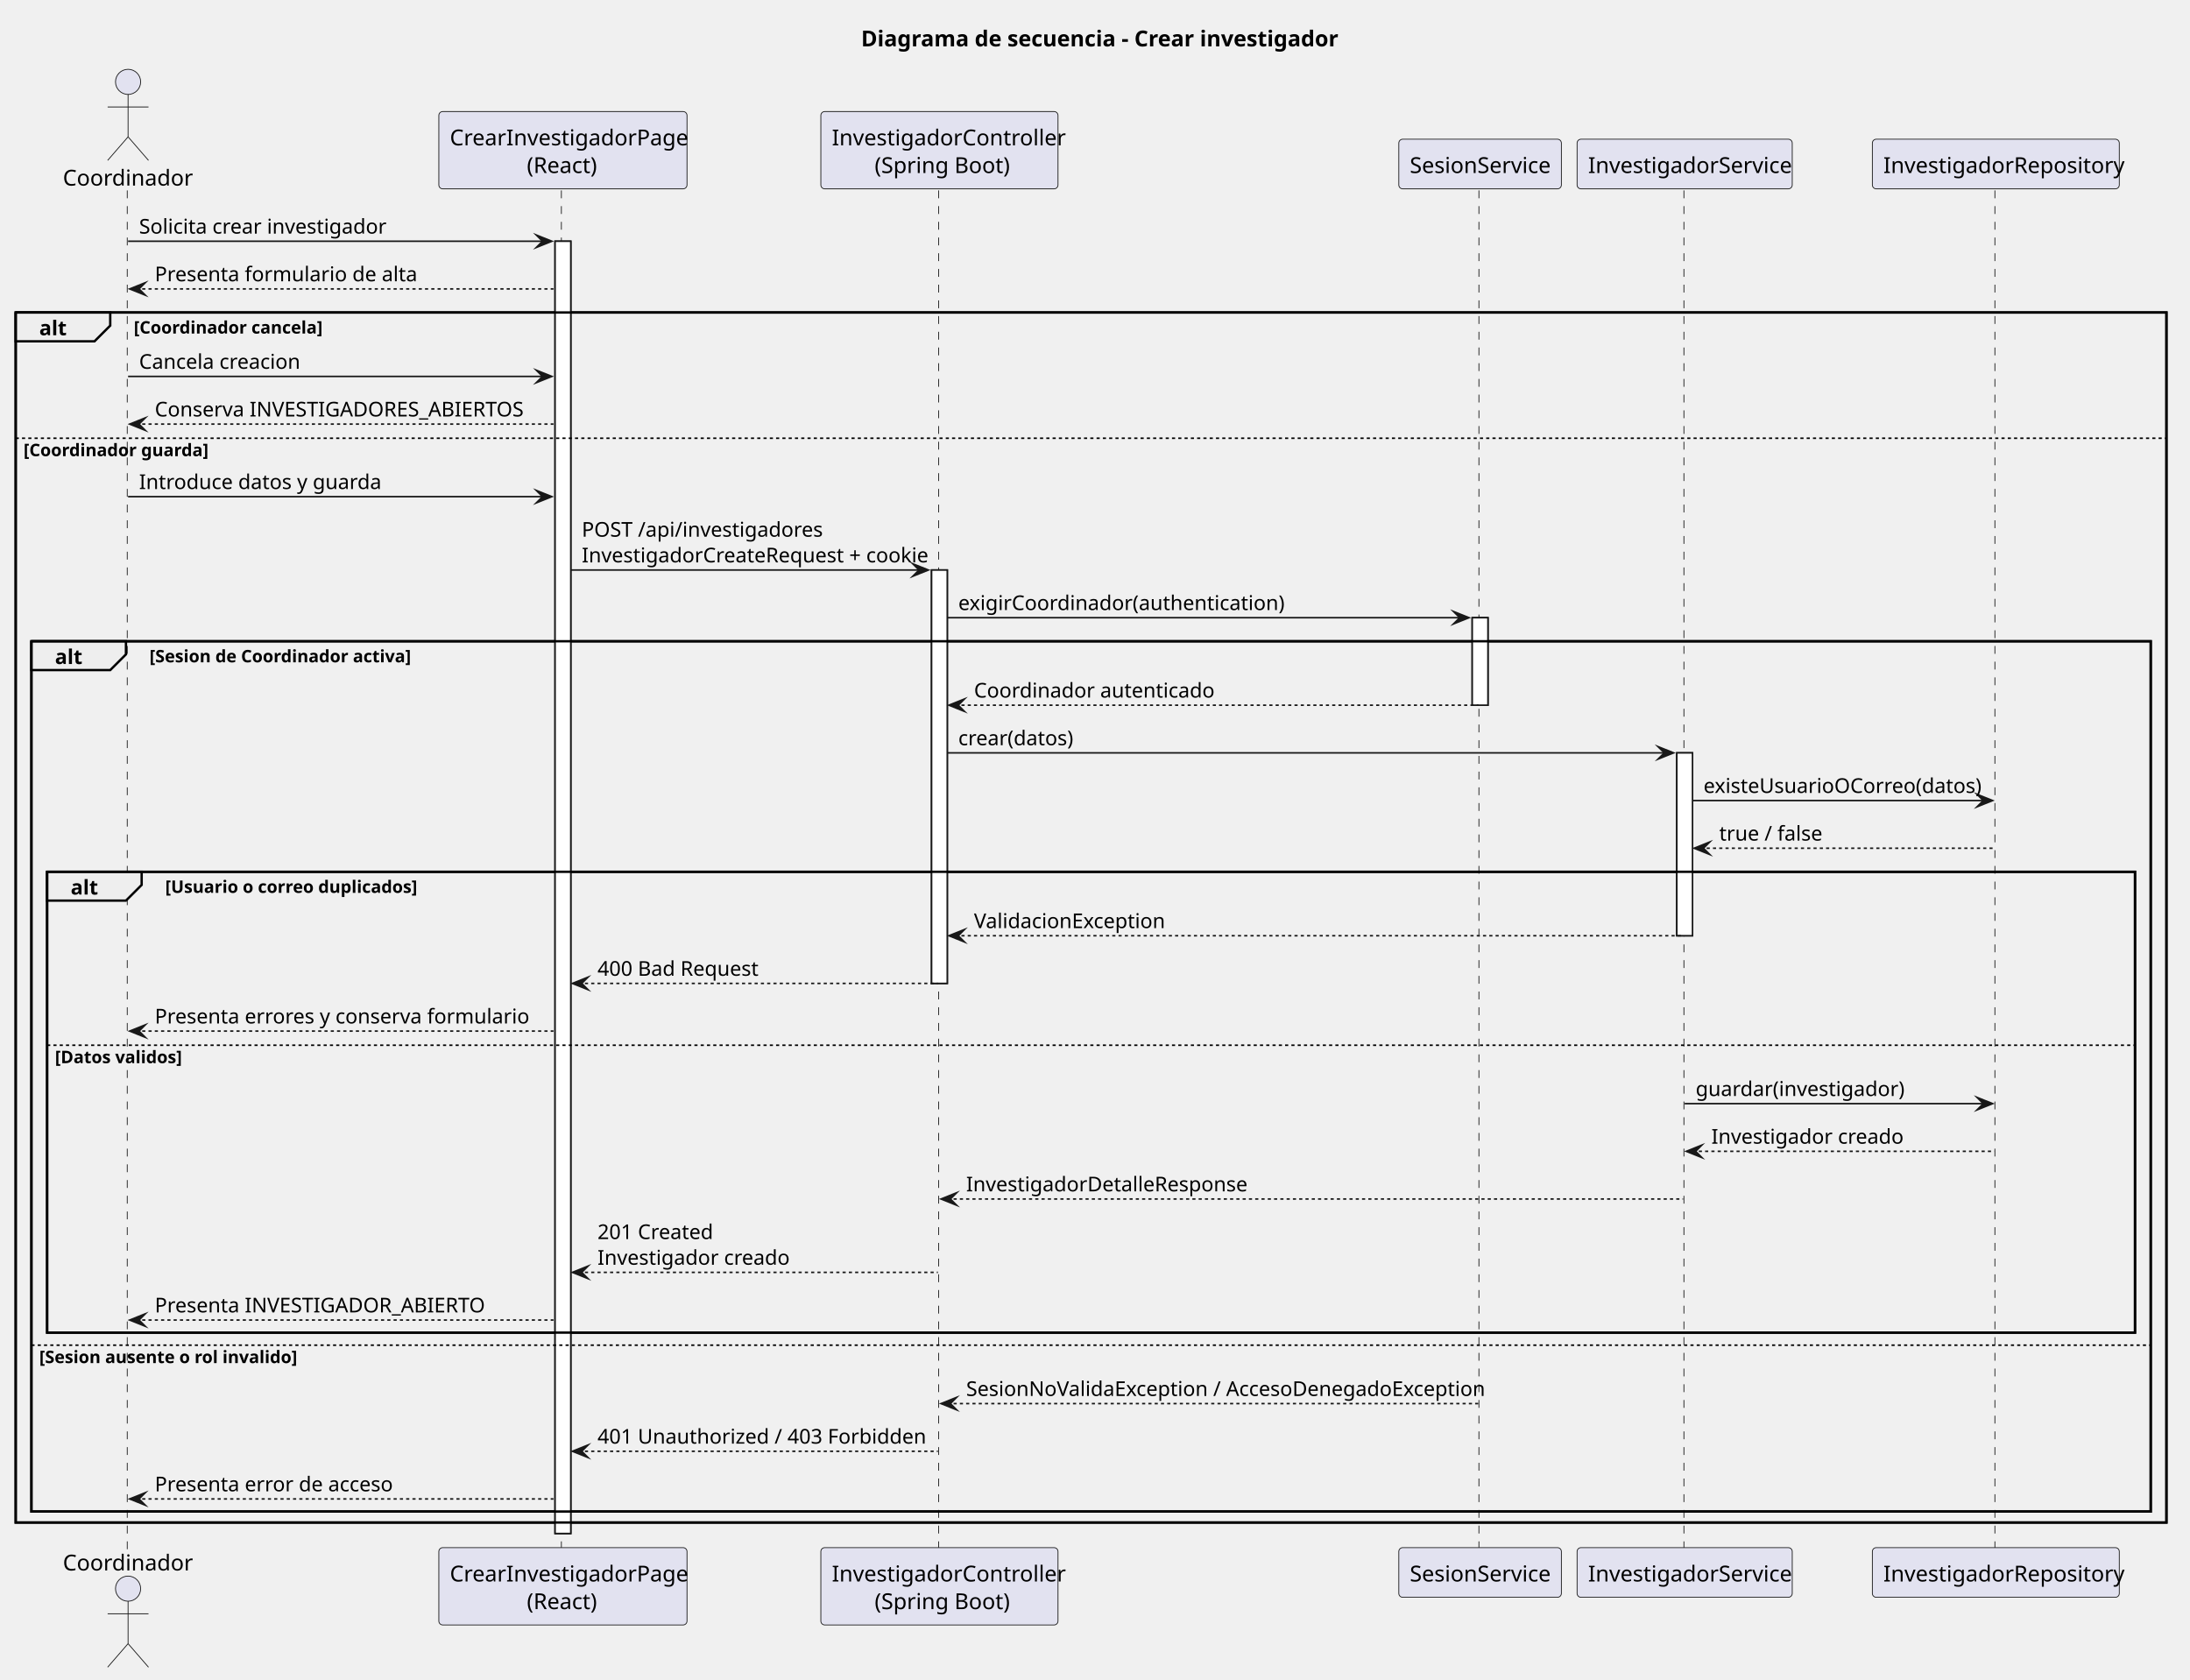
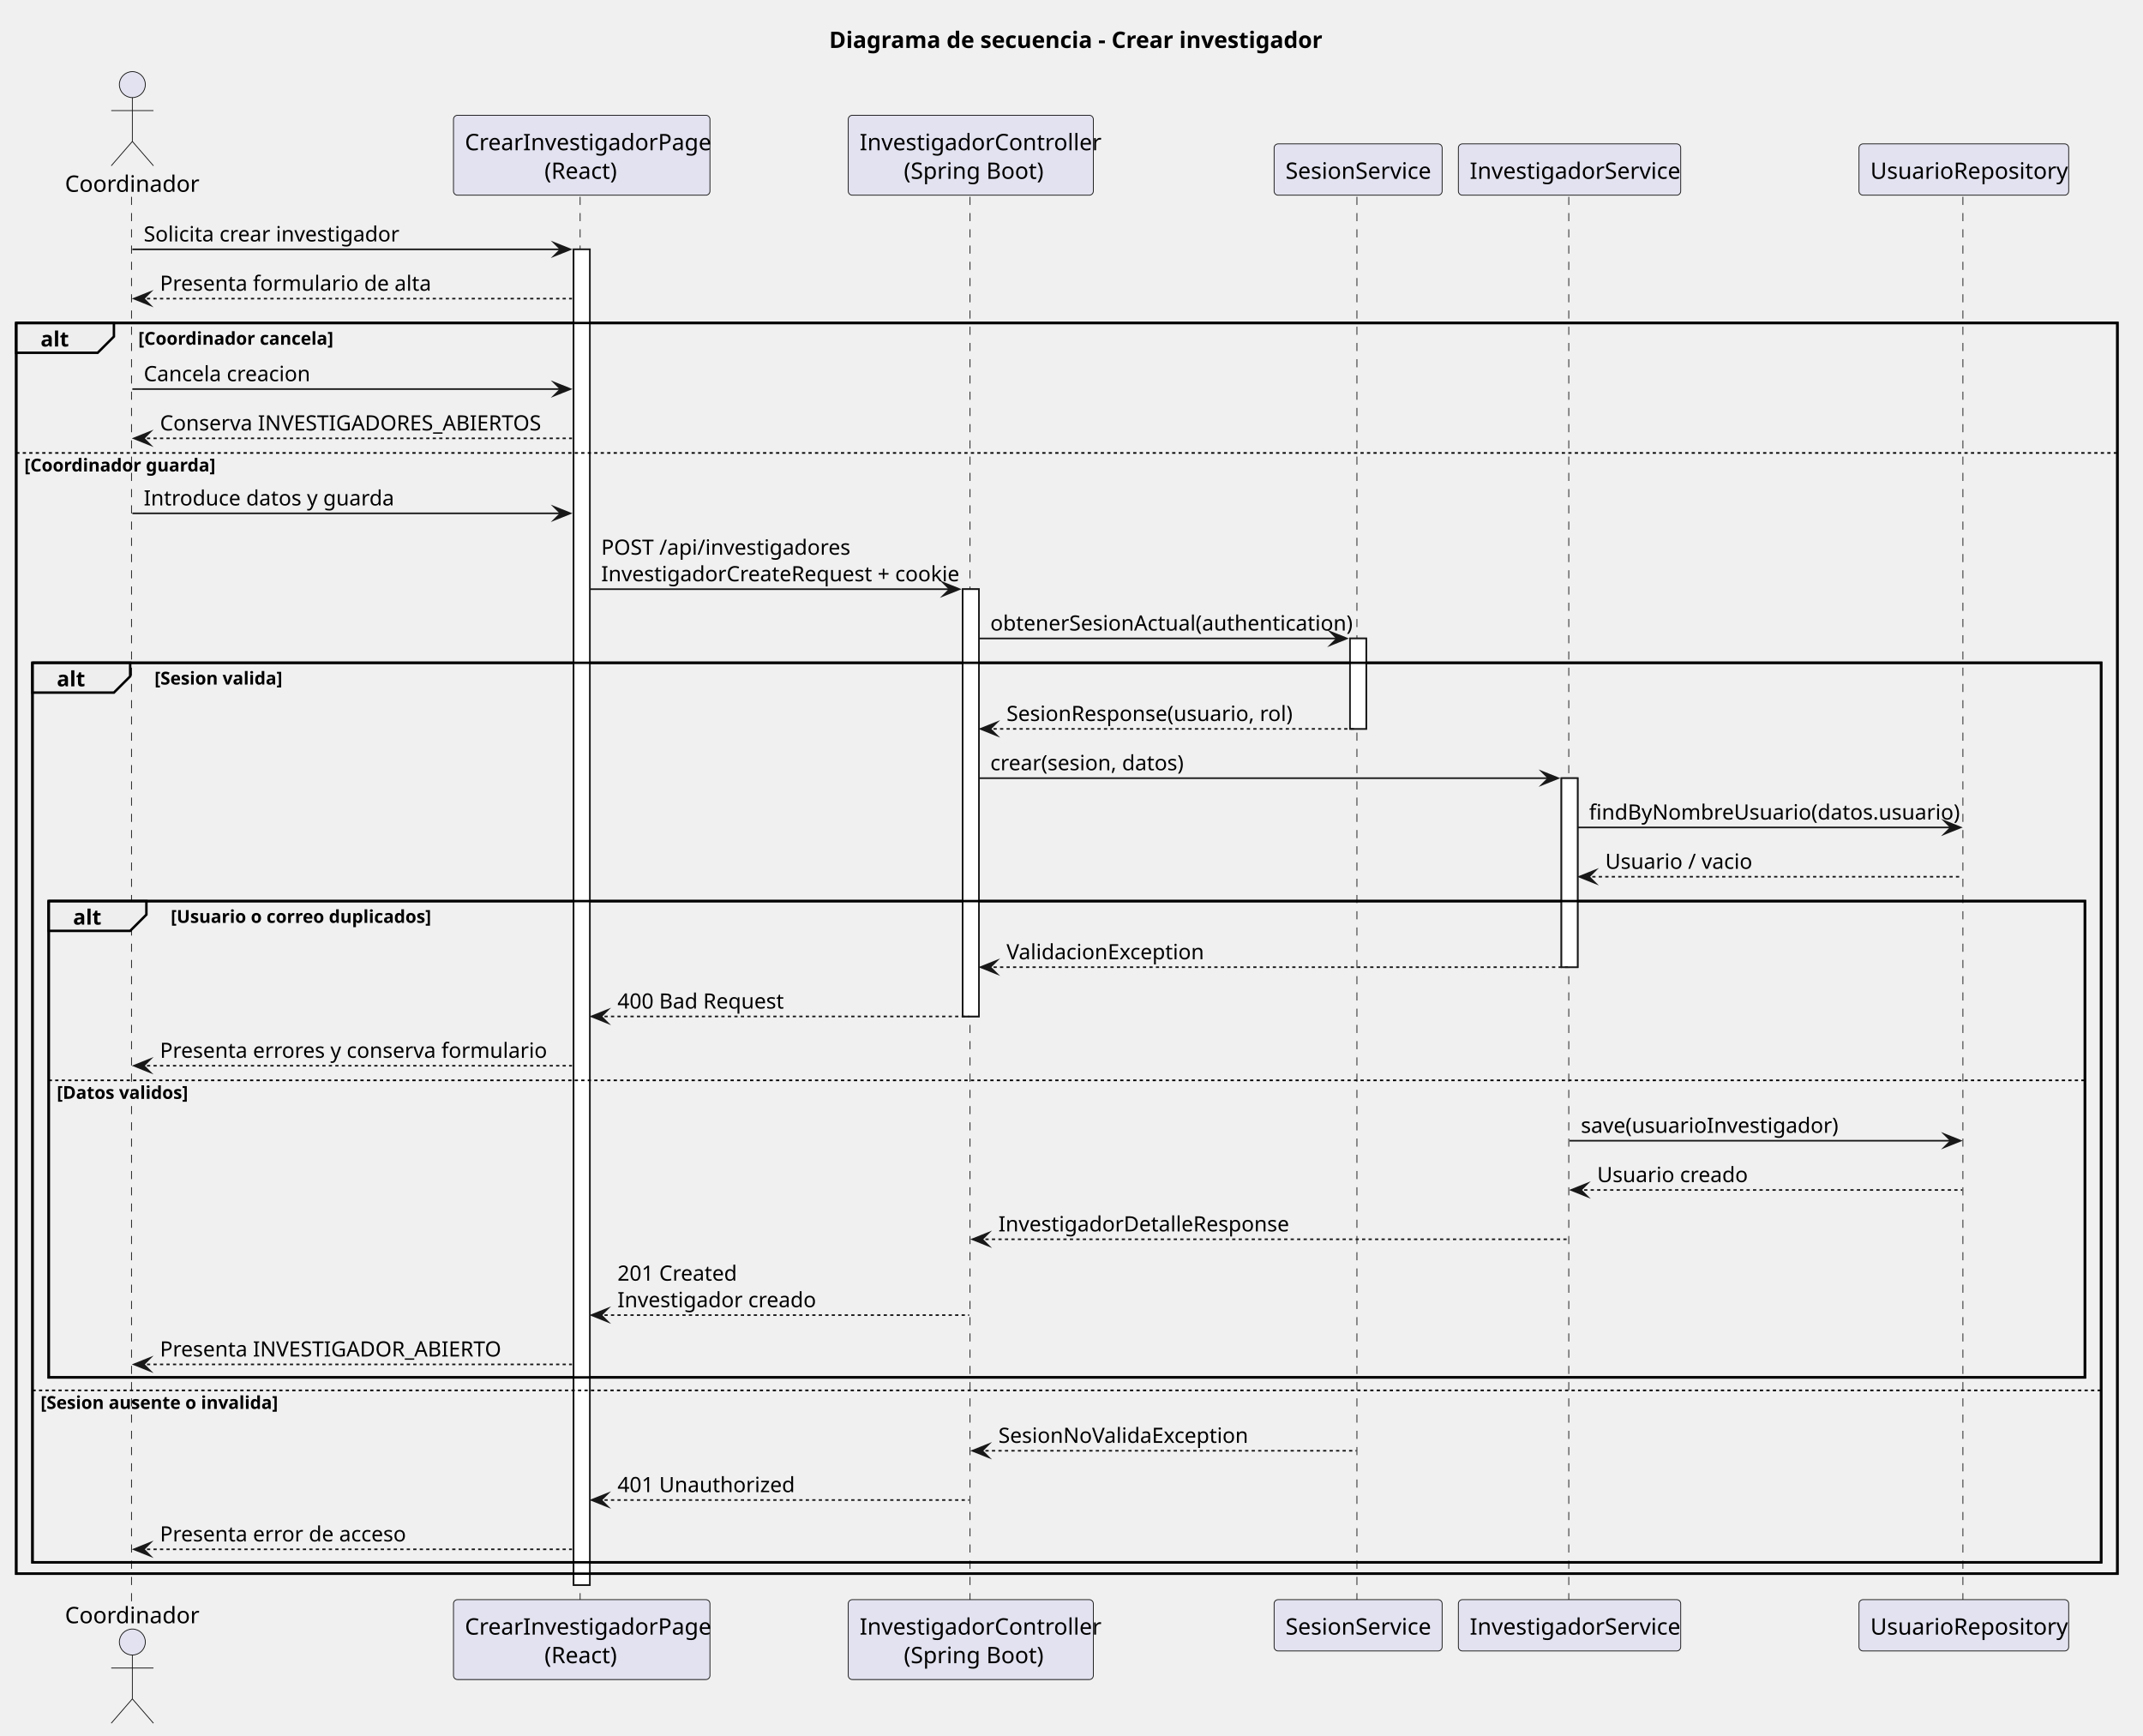
- <svg xmlns="http://www.w3.org/2000/svg" contentStyleType="text/css" data-diagram-type="SEQUENCE" height="1069px" preserveAspectRatio="none" style="width:1394px;height:1069px;background:#FFFFFF;" version="1.1" viewBox="0 0 1394 1069" width="1394px" zoomAndPan="magnify">
+ <svg xmlns="http://www.w3.org/2000/svg" contentStyleType="text/css" data-diagram-type="SEQUENCE" height="1069px" preserveAspectRatio="none" style="width:1320px;height:1069px;background:#FFFFFF;" version="1.1" viewBox="0 0 1320 1069" width="1320px" zoomAndPan="magnify">
  <defs />
  <g>
    <g class="title" data-source-line="1">
-       <text fill="#000000" font-family="sans-serif" font-size="14" font-weight="700" lengthAdjust="spacing" textLength="291.785" x="548.106" y="29.533">Diagrama de secuencia - Crear investigador</text>
+       <text fill="#000000" font-family="sans-serif" font-size="14" font-weight="700" lengthAdjust="spacing" textLength="291.785" x="510.719" y="29.533">Diagrama de secuencia - Crear investigador</text>
    </g>
    <g>
      <rect fill="#FFFFFF" height="822.648" style="stroke:#181818;stroke-width:1;" width="10" x="353.317" y="153.57" />
    </g>
    <g>
      <rect fill="#FFFFFF" height="263.164" style="stroke:#181818;stroke-width:1;" width="10" x="592.971" y="362.867" />
    </g>
    <g>
-       <rect fill="#FFFFFF" height="55.703" style="stroke:#181818;stroke-width:1;" width="10" x="937.121" y="393.219" />
-     </g>
-     <g>
-       <rect fill="#FFFFFF" height="116.406" style="stroke:#181818;stroke-width:1;" width="10" x="1067.341" y="479.273" />
-     </g>
-     <rect fill="none" height="770.297" style="stroke:#000000;stroke-width:1.5;" width="1368.998" x="10" y="198.922" />
-     <rect fill="none" height="554" style="stroke:#000000;stroke-width:1.5;" width="1348.998" x="20" y="408.219" />
-     <rect fill="none" height="293.352" style="stroke:#000000;stroke-width:1.5;" width="1328.998" x="30" y="554.977" />
+       <rect fill="#FFFFFF" height="55.703" style="stroke:#181818;stroke-width:1;" width="10" x="831.551" y="393.219" />
+     </g>
+     <g>
+       <rect fill="#FFFFFF" height="116.406" style="stroke:#181818;stroke-width:1;" width="10" x="961.771" y="479.273" />
+     </g>
+     <rect fill="none" height="770.297" style="stroke:#000000;stroke-width:1.5;" width="1294.222" x="10" y="198.922" />
+     <rect fill="none" height="554" style="stroke:#000000;stroke-width:1.5;" width="1274.222" x="20" y="408.219" />
+     <rect fill="none" height="293.352" style="stroke:#000000;stroke-width:1.5;" width="1254.222" x="30" y="554.977" />
    <g class="participant-lifeline" data-entity-uid="part1" data-qualified-name="Coordinador" data-source-line="3" id="part1-lifeline">
      <g>
        <rect fill="#000000" fill-opacity="0" height="865" width="8" x="77.524" y="121.219" />
        <line style="stroke:#181818;stroke-width:0.5;stroke-dasharray:5,5;" x1="81" x2="81" y1="121.219" y2="986.219" />
      </g>
    </g>
    <g class="participant-lifeline" data-entity-uid="part2" data-qualified-name="Frontend" data-source-line="4" id="part2-lifeline">
      <g>
        <rect fill="#000000" fill-opacity="0" height="865" width="8" x="354.317" y="121.219" />
        <line style="stroke:#181818;stroke-width:0.5;stroke-dasharray:5,5;" x1="357.332" x2="357.332" y1="121.219" y2="986.219" />
      </g>
    </g>
    <g class="participant-lifeline" data-entity-uid="part3" data-qualified-name="Api" data-source-line="5" id="part3-lifeline">
      <g>
        <rect fill="#000000" fill-opacity="0" height="865" width="8" x="593.971" y="121.219" />
        <line style="stroke:#181818;stroke-width:0.5;stroke-dasharray:5,5;" x1="597.492" x2="597.492" y1="121.219" y2="986.219" />
      </g>
    </g>
    <g class="participant-lifeline" data-entity-uid="part4" data-qualified-name="Sesion" data-source-line="6" id="part4-lifeline">
      <g>
-         <rect fill="#000000" fill-opacity="0" height="865" width="8" x="938.121" y="121.219" />
-         <line style="stroke:#181818;stroke-width:0.5;stroke-dasharray:5,5;" x1="941.376" x2="941.376" y1="121.219" y2="986.219" />
+         <rect fill="#000000" fill-opacity="0" height="865" width="8" x="832.551" y="121.219" />
+         <line style="stroke:#181818;stroke-width:0.5;stroke-dasharray:5,5;" x1="835.807" x2="835.807" y1="121.219" y2="986.219" />
      </g>
    </g>
    <g class="participant-lifeline" data-entity-uid="part5" data-qualified-name="Service" data-source-line="7" id="part5-lifeline">
      <g>
-         <rect fill="#000000" fill-opacity="0" height="865" width="8" x="1068.341" y="121.219" />
-         <line style="stroke:#181818;stroke-width:0.5;stroke-dasharray:5,5;" x1="1071.866" x2="1071.866" y1="121.219" y2="986.219" />
+         <rect fill="#000000" fill-opacity="0" height="865" width="8" x="962.771" y="121.219" />
+         <line style="stroke:#181818;stroke-width:0.5;stroke-dasharray:5,5;" x1="966.296" x2="966.296" y1="121.219" y2="986.219" />
      </g>
    </g>
    <g class="participant-lifeline" data-entity-uid="part6" data-qualified-name="Repo" data-source-line="8" id="part6-lifeline">
      <g>
-         <rect fill="#000000" fill-opacity="0" height="865" width="8" x="1266.405" y="121.219" />
-         <line style="stroke:#181818;stroke-width:0.5;stroke-dasharray:5,5;" x1="1269.812" x2="1269.812" y1="121.219" y2="986.219" />
+         <rect fill="#000000" fill-opacity="0" height="865" width="8" x="1205.643" y="121.219" />
+         <line style="stroke:#181818;stroke-width:0.5;stroke-dasharray:5,5;" x1="1209.064" x2="1209.064" y1="121.219" y2="986.219" />
      </g>
    </g>
    <g class="participant participant-head" data-entity-uid="part1" data-qualified-name="Coordinador" data-source-line="3" id="part1-head">
      <text fill="#000000" font-family="sans-serif" font-size="14" lengthAdjust="spacing" textLength="77.048" x="40" y="118.143">Coordinador</text>
      <ellipse cx="81.524" cy="52.109" fill="#E2E2F0" rx="8" ry="8" style="stroke:#181818;stroke-width:0.5;" />
      <path d="M81.524,60.109 L81.524,87.109 M68.524,68.109 L94.524,68.109 M81.524,87.109 L68.524,102.109 M81.524,87.109 L94.524,102.109" fill="none" style="stroke:#181818;stroke-width:0.5;" />
    </g>
    <g class="participant participant-tail" data-entity-uid="part1" data-qualified-name="Coordinador" data-source-line="3" id="part1-tail">
      <text fill="#000000" font-family="sans-serif" font-size="14" lengthAdjust="spacing" textLength="77.048" x="40" y="999.752">Coordinador</text>
      <ellipse cx="81.524" cy="1011.328" fill="#E2E2F0" rx="8" ry="8" style="stroke:#181818;stroke-width:0.5;" />
      <path d="M81.524,1019.328 L81.524,1046.328 M68.524,1027.328 L94.524,1027.328 M81.524,1046.328 L68.524,1061.328 M81.524,1046.328 L94.524,1061.328" fill="none" style="stroke:#181818;stroke-width:0.5;" />
    </g>
    <g class="participant participant-head" data-entity-uid="part2" data-qualified-name="Frontend" data-source-line="4" id="part2-head">
      <rect fill="#E2E2F0" height="49.219" rx="2.5" ry="2.5" style="stroke:#181818;stroke-width:0.5;" width="157.972" x="279.332" y="71" />
      <text fill="#000000" font-family="sans-serif" font-size="14" lengthAdjust="spacing" textLength="143.972" x="286.332" y="92.533">CrearInvestigadorPage</text>
      <text fill="#000000" font-family="sans-serif" font-size="14" lengthAdjust="spacing" textLength="45.897" x="335.369" y="110.143">(React)</text>
    </g>
    <g class="participant participant-tail" data-entity-uid="part2" data-qualified-name="Frontend" data-source-line="4" id="part2-tail">
      <rect fill="#E2E2F0" height="49.219" rx="2.5" ry="2.5" style="stroke:#181818;stroke-width:0.5;" width="157.972" x="279.332" y="985.219" />
      <text fill="#000000" font-family="sans-serif" font-size="14" lengthAdjust="spacing" textLength="143.972" x="286.332" y="1006.752">CrearInvestigadorPage</text>
      <text fill="#000000" font-family="sans-serif" font-size="14" lengthAdjust="spacing" textLength="45.897" x="335.369" y="1024.361">(React)</text>
    </g>
    <g class="participant participant-head" data-entity-uid="part3" data-qualified-name="Api" data-source-line="5" id="part3-head">
      <rect fill="#E2E2F0" height="49.219" rx="2.5" ry="2.5" style="stroke:#181818;stroke-width:0.5;" width="150.958" x="522.492" y="71" />
      <text fill="#000000" font-family="sans-serif" font-size="14" lengthAdjust="spacing" textLength="136.958" x="529.492" y="92.533">InvestigadorController</text>
      <text fill="#000000" font-family="sans-serif" font-size="14" lengthAdjust="spacing" textLength="82.482" x="556.73" y="110.143">(Spring Boot)</text>
    </g>
    <g class="participant participant-tail" data-entity-uid="part3" data-qualified-name="Api" data-source-line="5" id="part3-tail">
      <rect fill="#E2E2F0" height="49.219" rx="2.5" ry="2.5" style="stroke:#181818;stroke-width:0.5;" width="150.958" x="522.492" y="985.219" />
      <text fill="#000000" font-family="sans-serif" font-size="14" lengthAdjust="spacing" textLength="136.958" x="529.492" y="1006.752">InvestigadorController</text>
      <text fill="#000000" font-family="sans-serif" font-size="14" lengthAdjust="spacing" textLength="82.482" x="556.73" y="1024.361">(Spring Boot)</text>
    </g>
    <g class="participant participant-head" data-entity-uid="part4" data-qualified-name="Sesion" data-source-line="6" id="part4-head">
-       <rect fill="#E2E2F0" height="31.609" rx="2.5" ry="2.5" style="stroke:#181818;stroke-width:0.5;" width="103.489" x="890.376" y="88.609" />
-       <text fill="#000000" font-family="sans-serif" font-size="14" lengthAdjust="spacing" textLength="89.489" x="897.376" y="110.143">SesionService</text>
+       <rect fill="#E2E2F0" height="31.609" rx="2.5" ry="2.5" style="stroke:#181818;stroke-width:0.5;" width="103.489" x="784.807" y="88.609" />
+       <text fill="#000000" font-family="sans-serif" font-size="14" lengthAdjust="spacing" textLength="89.489" x="791.807" y="110.143">SesionService</text>
    </g>
    <g class="participant participant-tail" data-entity-uid="part4" data-qualified-name="Sesion" data-source-line="6" id="part4-tail">
-       <rect fill="#E2E2F0" height="31.609" rx="2.5" ry="2.5" style="stroke:#181818;stroke-width:0.5;" width="103.489" x="890.376" y="985.219" />
-       <text fill="#000000" font-family="sans-serif" font-size="14" lengthAdjust="spacing" textLength="89.489" x="897.376" y="1006.752">SesionService</text>
+       <rect fill="#E2E2F0" height="31.609" rx="2.5" ry="2.5" style="stroke:#181818;stroke-width:0.5;" width="103.489" x="784.807" y="985.219" />
+       <text fill="#000000" font-family="sans-serif" font-size="14" lengthAdjust="spacing" textLength="89.489" x="791.807" y="1006.752">SesionService</text>
    </g>
    <g class="participant participant-head" data-entity-uid="part5" data-qualified-name="Service" data-source-line="7" id="part5-head">
-       <rect fill="#E2E2F0" height="31.609" rx="2.5" ry="2.5" style="stroke:#181818;stroke-width:0.5;" width="136.951" x="1003.866" y="88.609" />
-       <text fill="#000000" font-family="sans-serif" font-size="14" lengthAdjust="spacing" textLength="122.951" x="1010.866" y="110.143">InvestigadorService</text>
+       <rect fill="#E2E2F0" height="31.609" rx="2.5" ry="2.5" style="stroke:#181818;stroke-width:0.5;" width="136.951" x="898.296" y="88.609" />
+       <text fill="#000000" font-family="sans-serif" font-size="14" lengthAdjust="spacing" textLength="122.951" x="905.296" y="110.143">InvestigadorService</text>
    </g>
    <g class="participant participant-tail" data-entity-uid="part5" data-qualified-name="Service" data-source-line="7" id="part5-tail">
-       <rect fill="#E2E2F0" height="31.609" rx="2.5" ry="2.5" style="stroke:#181818;stroke-width:0.5;" width="136.951" x="1003.866" y="985.219" />
-       <text fill="#000000" font-family="sans-serif" font-size="14" lengthAdjust="spacing" textLength="122.951" x="1010.866" y="1006.752">InvestigadorService</text>
+       <rect fill="#E2E2F0" height="31.609" rx="2.5" ry="2.5" style="stroke:#181818;stroke-width:0.5;" width="136.951" x="898.296" y="985.219" />
+       <text fill="#000000" font-family="sans-serif" font-size="14" lengthAdjust="spacing" textLength="122.951" x="905.296" y="1006.752">InvestigadorService</text>
    </g>
    <g class="participant participant-head" data-entity-uid="part6" data-qualified-name="Repo" data-source-line="8" id="part6-head">
-       <rect fill="#E2E2F0" height="31.609" rx="2.5" ry="2.5" style="stroke:#181818;stroke-width:0.5;" width="157.185" x="1191.812" y="88.609" />
-       <text fill="#000000" font-family="sans-serif" font-size="14" lengthAdjust="spacing" textLength="143.185" x="1198.812" y="110.143">InvestigadorRepository</text>
+       <rect fill="#E2E2F0" height="31.609" rx="2.5" ry="2.5" style="stroke:#181818;stroke-width:0.5;" width="129.158" x="1145.064" y="88.609" />
+       <text fill="#000000" font-family="sans-serif" font-size="14" lengthAdjust="spacing" textLength="115.158" x="1152.064" y="110.143">UsuarioRepository</text>
    </g>
    <g class="participant participant-tail" data-entity-uid="part6" data-qualified-name="Repo" data-source-line="8" id="part6-tail">
-       <rect fill="#E2E2F0" height="31.609" rx="2.5" ry="2.5" style="stroke:#181818;stroke-width:0.5;" width="157.185" x="1191.812" y="985.219" />
-       <text fill="#000000" font-family="sans-serif" font-size="14" lengthAdjust="spacing" textLength="143.185" x="1198.812" y="1006.752">InvestigadorRepository</text>
+       <rect fill="#E2E2F0" height="31.609" rx="2.5" ry="2.5" style="stroke:#181818;stroke-width:0.5;" width="129.158" x="1145.064" y="985.219" />
+       <text fill="#000000" font-family="sans-serif" font-size="14" lengthAdjust="spacing" textLength="115.158" x="1152.064" y="1006.752">UsuarioRepository</text>
    </g>
    <g>
      <rect fill="#FFFFFF" height="822.648" style="stroke:#181818;stroke-width:1;" width="10" x="353.317" y="153.57" />
    </g>
    <g>
      <rect fill="#FFFFFF" height="263.164" style="stroke:#181818;stroke-width:1;" width="10" x="592.971" y="362.867" />
    </g>
    <g>
-       <rect fill="#FFFFFF" height="55.703" style="stroke:#181818;stroke-width:1;" width="10" x="937.121" y="393.219" />
-     </g>
-     <g>
-       <rect fill="#FFFFFF" height="116.406" style="stroke:#181818;stroke-width:1;" width="10" x="1067.341" y="479.273" />
+       <rect fill="#FFFFFF" height="55.703" style="stroke:#181818;stroke-width:1;" width="10" x="831.551" y="393.219" />
+     </g>
+     <g>
+       <rect fill="#FFFFFF" height="116.406" style="stroke:#181818;stroke-width:1;" width="10" x="961.771" y="479.273" />
    </g>
    <g class="message" data-entity-1="part1" data-entity-2="part2" data-source-line="10" id="msg1">
      <polygon fill="#181818" points="341.317,149.57,351.317,153.57,341.317,157.57,345.317,153.57" style="stroke:#181818;stroke-width:1;stroke-linejoin:miter;stroke-miterlimit:10;" />
      <line style="stroke:#181818;stroke-width:1;" x1="81.524" x2="347.317" y1="153.57" y2="153.57" />
      <text fill="#000000" font-family="sans-serif" font-size="13" lengthAdjust="spacing" textLength="148.846" x="88.524" y="148.714">Solicita crear investigador</text>
    </g>
    <g class="message" data-entity-1="part2" data-entity-2="part1" data-source-line="12" id="msg2">
      <polygon fill="#181818" points="92.524,179.922,82.524,183.922,92.524,187.922,88.524,183.922" style="stroke:#181818;stroke-width:1;stroke-linejoin:miter;stroke-miterlimit:10;" />
      <line style="stroke:#181818;stroke-width:1;stroke-dasharray:2,2;" x1="86.524" x2="352.317" y1="183.922" y2="183.922" />
      <text fill="#000000" font-family="sans-serif" font-size="13" lengthAdjust="spacing" textLength="156.083" x="98.524" y="179.065">Presenta formulario de alta</text>
    </g>
    <path d="M10,198.922 L70.171,198.922 L70.171,207.273 L60.171,217.273 L10,217.273 L10,198.922" fill="#EEEEEE" style="stroke:#000000;stroke-width:1.5;" />
-     <rect fill="none" height="770.297" style="stroke:#000000;stroke-width:1.5;" width="1368.998" x="10" y="198.922" />
+     <rect fill="none" height="770.297" style="stroke:#000000;stroke-width:1.5;" width="1294.222" x="10" y="198.922" />
    <text fill="#000000" font-family="sans-serif" font-size="13" font-weight="700" lengthAdjust="spacing" textLength="15.171" x="25" y="213.417">alt</text>
    <text fill="#000000" font-family="sans-serif" font-size="11" font-weight="700" lengthAdjust="spacing" textLength="116.741" x="85.171" y="212.341">[Coordinador cancela]</text>
    <g class="message" data-entity-1="part1" data-entity-2="part2" data-source-line="14" id="msg3">
      <polygon fill="#181818" points="341.317,235.625,351.317,239.625,341.317,243.625,345.317,239.625" style="stroke:#181818;stroke-width:1;stroke-linejoin:miter;stroke-miterlimit:10;" />
      <line style="stroke:#181818;stroke-width:1;" x1="81.524" x2="347.317" y1="239.625" y2="239.625" />
      <text fill="#000000" font-family="sans-serif" font-size="13" lengthAdjust="spacing" textLength="100.445" x="88.524" y="234.769">Cancela creacion</text>
    </g>
    <g class="message" data-entity-1="part2" data-entity-2="part1" data-source-line="15" id="msg4">
      <polygon fill="#181818" points="92.524,265.977,82.524,269.977,92.524,273.977,88.524,269.977" style="stroke:#181818;stroke-width:1;stroke-linejoin:miter;stroke-miterlimit:10;" />
      <line style="stroke:#181818;stroke-width:1;stroke-dasharray:2,2;" x1="86.524" x2="352.317" y1="269.977" y2="269.977" />
      <text fill="#000000" font-family="sans-serif" font-size="13" lengthAdjust="spacing" textLength="247.793" x="98.524" y="265.12">Conserva INVESTIGADORES_ABIERTOS</text>
    </g>
-     <line style="stroke:#000000;stroke-width:1;stroke-dasharray:2,2;" x1="10" x2="1378.998" y1="278.977" y2="278.977" />
+     <line style="stroke:#000000;stroke-width:1;stroke-dasharray:2,2;" x1="10" x2="1304.222" y1="278.977" y2="278.977" />
    <text fill="#000000" font-family="sans-serif" font-size="11" font-weight="700" lengthAdjust="spacing" textLength="113.051" x="15" y="290.396">[Coordinador guarda]</text>
    <g class="message" data-entity-1="part1" data-entity-2="part2" data-source-line="17" id="msg5">
      <polygon fill="#181818" points="341.317,312.164,351.317,316.164,341.317,320.164,345.317,316.164" style="stroke:#181818;stroke-width:1;stroke-linejoin:miter;stroke-miterlimit:10;" />
      <line style="stroke:#181818;stroke-width:1;" x1="81.524" x2="347.317" y1="316.164" y2="316.164" />
      <text fill="#000000" font-family="sans-serif" font-size="13" lengthAdjust="spacing" textLength="143.819" x="88.524" y="311.308">Introduce datos y guarda</text>
    </g>
    <g class="message" data-entity-1="part2" data-entity-2="part3" data-source-line="18" id="msg6">
      <polygon fill="#181818" points="580.971,358.867,590.971,362.867,580.971,366.867,584.971,362.867" style="stroke:#181818;stroke-width:1;stroke-linejoin:miter;stroke-miterlimit:10;" />
      <line style="stroke:#181818;stroke-width:1;" x1="363.317" x2="586.971" y1="362.867" y2="362.867" />
      <text fill="#000000" font-family="sans-serif" font-size="13" lengthAdjust="spacing" textLength="147.405" x="370.317" y="341.659">POST /api/investigadores</text>
      <text fill="#000000" font-family="sans-serif" font-size="13" lengthAdjust="spacing" textLength="210.653" x="370.317" y="358.011">InvestigadorCreateRequest + cookie</text>
    </g>
    <g class="message" data-entity-1="part3" data-entity-2="part4" data-source-line="20" id="msg7">
-       <polygon fill="#181818" points="925.121,389.219,935.121,393.219,925.121,397.219,929.121,393.219" style="stroke:#181818;stroke-width:1;stroke-linejoin:miter;stroke-miterlimit:10;" />
-       <line style="stroke:#181818;stroke-width:1;" x1="602.971" x2="931.121" y1="393.219" y2="393.219" />
-       <text fill="#000000" font-family="sans-serif" font-size="13" lengthAdjust="spacing" textLength="192.22" x="609.971" y="388.362">exigirCoordinador(authentication)</text>
+       <polygon fill="#181818" points="819.551,389.219,829.551,393.219,819.551,397.219,823.551,393.219" style="stroke:#181818;stroke-width:1;stroke-linejoin:miter;stroke-miterlimit:10;" />
+       <line style="stroke:#181818;stroke-width:1;" x1="602.971" x2="825.551" y1="393.219" y2="393.219" />
+       <text fill="#000000" font-family="sans-serif" font-size="13" lengthAdjust="spacing" textLength="209.581" x="609.971" y="388.362">obtenerSesionActual(authentication)</text>
    </g>
    <path d="M20,408.219 L80.171,408.219 L80.171,416.57 L70.171,426.57 L20,426.57 L20,408.219" fill="#EEEEEE" style="stroke:#000000;stroke-width:1.5;" />
-     <rect fill="none" height="554" style="stroke:#000000;stroke-width:1.5;" width="1348.998" x="20" y="408.219" />
+     <rect fill="none" height="554" style="stroke:#000000;stroke-width:1.5;" width="1274.222" x="20" y="408.219" />
    <text fill="#000000" font-family="sans-serif" font-size="13" font-weight="700" lengthAdjust="spacing" textLength="15.171" x="35" y="422.714">alt</text>
-     <text fill="#000000" font-family="sans-serif" font-size="11" font-weight="700" lengthAdjust="spacing" textLength="162.583" x="95.171" y="421.638">[Sesion de Coordinador activa]</text>
+     <text fill="#000000" font-family="sans-serif" font-size="11" font-weight="700" lengthAdjust="spacing" textLength="77.634" x="95.171" y="421.638">[Sesion valida]</text>
    <g class="message" data-entity-1="part4" data-entity-2="part3" data-source-line="23" id="msg8">
      <polygon fill="#181818" points="613.971,444.922,603.971,448.922,613.971,452.922,609.971,448.922" style="stroke:#181818;stroke-width:1;stroke-linejoin:miter;stroke-miterlimit:10;" />
-       <line style="stroke:#181818;stroke-width:1;stroke-dasharray:2,2;" x1="607.971" x2="941.121" y1="448.922" y2="448.922" />
-       <text fill="#000000" font-family="sans-serif" font-size="13" lengthAdjust="spacing" textLength="142.378" x="619.971" y="444.065">Coordinador autenticado</text>
+       <line style="stroke:#181818;stroke-width:1;stroke-dasharray:2,2;" x1="607.971" x2="835.551" y1="448.922" y2="448.922" />
+       <text fill="#000000" font-family="sans-serif" font-size="13" lengthAdjust="spacing" textLength="171.253" x="619.971" y="444.065">SesionResponse(usuario, rol)</text>
    </g>
    <g class="message" data-entity-1="part3" data-entity-2="part5" data-source-line="25" id="msg9">
-       <polygon fill="#181818" points="1055.341,475.273,1065.341,479.273,1055.341,483.273,1059.341,479.273" style="stroke:#181818;stroke-width:1;stroke-linejoin:miter;stroke-miterlimit:10;" />
-       <line style="stroke:#181818;stroke-width:1;" x1="602.971" x2="1061.341" y1="479.273" y2="479.273" />
-       <text fill="#000000" font-family="sans-serif" font-size="13" lengthAdjust="spacing" textLength="70.078" x="609.971" y="474.417">crear(datos)</text>
+       <polygon fill="#181818" points="949.771,475.273,959.771,479.273,949.771,483.273,953.771,479.273" style="stroke:#181818;stroke-width:1;stroke-linejoin:miter;stroke-miterlimit:10;" />
+       <line style="stroke:#181818;stroke-width:1;" x1="602.971" x2="955.771" y1="479.273" y2="479.273" />
+       <text fill="#000000" font-family="sans-serif" font-size="13" lengthAdjust="spacing" textLength="114.88" x="609.971" y="474.417">crear(sesion, datos)</text>
    </g>
    <g class="message" data-entity-1="part5" data-entity-2="part6" data-source-line="27" id="msg10">
-       <polygon fill="#181818" points="1258.405,505.625,1268.405,509.625,1258.405,513.625,1262.405,509.625" style="stroke:#181818;stroke-width:1;stroke-linejoin:miter;stroke-miterlimit:10;" />
-       <line style="stroke:#181818;stroke-width:1;" x1="1077.341" x2="1264.405" y1="509.625" y2="509.625" />
-       <text fill="#000000" font-family="sans-serif" font-size="13" lengthAdjust="spacing" textLength="169.064" x="1084.341" y="504.769">existeUsuarioOCorreo(datos)</text>
+       <polygon fill="#181818" points="1197.643,505.625,1207.643,509.625,1197.643,513.625,1201.643,509.625" style="stroke:#181818;stroke-width:1;stroke-linejoin:miter;stroke-miterlimit:10;" />
+       <line style="stroke:#181818;stroke-width:1;" x1="971.771" x2="1203.643" y1="509.625" y2="509.625" />
+       <text fill="#000000" font-family="sans-serif" font-size="13" lengthAdjust="spacing" textLength="213.872" x="978.771" y="504.769">findByNombreUsuario(datos.usuario)</text>
    </g>
    <g class="message" data-entity-1="part6" data-entity-2="part5" data-source-line="28" id="msg11">
-       <polygon fill="#181818" points="1088.341,535.977,1078.341,539.977,1088.341,543.977,1084.341,539.977" style="stroke:#181818;stroke-width:1;stroke-linejoin:miter;stroke-miterlimit:10;" />
-       <line style="stroke:#181818;stroke-width:1;stroke-dasharray:2,2;" x1="1082.341" x2="1269.405" y1="539.977" y2="539.977" />
-       <text fill="#000000" font-family="sans-serif" font-size="13" lengthAdjust="spacing" textLength="60.696" x="1094.341" y="535.12">true / false</text>
+       <polygon fill="#181818" points="982.771,535.977,972.771,539.977,982.771,543.977,978.771,539.977" style="stroke:#181818;stroke-width:1;stroke-linejoin:miter;stroke-miterlimit:10;" />
+       <line style="stroke:#181818;stroke-width:1;stroke-dasharray:2,2;" x1="976.771" x2="1208.643" y1="539.977" y2="539.977" />
+       <text fill="#000000" font-family="sans-serif" font-size="13" lengthAdjust="spacing" textLength="85.979" x="988.771" y="535.12">Usuario / vacio</text>
    </g>
    <path d="M30,554.977 L90.171,554.977 L90.171,563.328 L80.171,573.328 L30,573.328 L30,554.977" fill="#EEEEEE" style="stroke:#000000;stroke-width:1.5;" />
-     <rect fill="none" height="293.352" style="stroke:#000000;stroke-width:1.5;" width="1328.998" x="30" y="554.977" />
+     <rect fill="none" height="293.352" style="stroke:#000000;stroke-width:1.5;" width="1254.222" x="30" y="554.977" />
    <text fill="#000000" font-family="sans-serif" font-size="13" font-weight="700" lengthAdjust="spacing" textLength="15.171" x="45" y="569.472">alt</text>
    <text fill="#000000" font-family="sans-serif" font-size="11" font-weight="700" lengthAdjust="spacing" textLength="156.465" x="105.171" y="568.395">[Usuario o correo duplicados]</text>
    <g class="message" data-entity-1="part5" data-entity-2="part3" data-source-line="30" id="msg12">
      <polygon fill="#181818" points="613.971,591.68,603.971,595.68,613.971,599.68,609.971,595.68" style="stroke:#181818;stroke-width:1;stroke-linejoin:miter;stroke-miterlimit:10;" />
-       <line style="stroke:#181818;stroke-width:1;stroke-dasharray:2,2;" x1="607.971" x2="1071.341" y1="595.68" y2="595.68" />
+       <line style="stroke:#181818;stroke-width:1;stroke-dasharray:2,2;" x1="607.971" x2="965.771" y1="595.68" y2="595.68" />
      <text fill="#000000" font-family="sans-serif" font-size="13" lengthAdjust="spacing" textLength="117.076" x="619.971" y="590.823">ValidacionException</text>
    </g>
    <g class="message" data-entity-1="part3" data-entity-2="part2" data-source-line="32" id="msg13">
      <polygon fill="#181818" points="374.317,622.031,364.317,626.031,374.317,630.031,370.317,626.031" style="stroke:#181818;stroke-width:1;stroke-linejoin:miter;stroke-miterlimit:10;" />
      <line style="stroke:#181818;stroke-width:1;stroke-dasharray:2,2;" x1="368.317" x2="596.971" y1="626.031" y2="626.031" />
      <text fill="#000000" font-family="sans-serif" font-size="13" lengthAdjust="spacing" textLength="100.464" x="380.317" y="621.175">400 Bad Request</text>
    </g>
    <g class="message" data-entity-1="part2" data-entity-2="part1" data-source-line="34" id="msg14">
      <polygon fill="#181818" points="92.524,652.383,82.524,656.383,92.524,660.383,88.524,656.383" style="stroke:#181818;stroke-width:1;stroke-linejoin:miter;stroke-miterlimit:10;" />
      <line style="stroke:#181818;stroke-width:1;stroke-dasharray:2,2;" x1="86.524" x2="352.317" y1="656.383" y2="656.383" />
      <text fill="#000000" font-family="sans-serif" font-size="13" lengthAdjust="spacing" textLength="224.701" x="98.524" y="651.526">Presenta errores y conserva formulario</text>
    </g>
-     <line style="stroke:#000000;stroke-width:1;stroke-dasharray:2,2;" x1="30" x2="1358.998" y1="665.383" y2="665.383" />
+     <line style="stroke:#000000;stroke-width:1;stroke-dasharray:2,2;" x1="30" x2="1284.222" y1="665.383" y2="665.383" />
    <text fill="#000000" font-family="sans-serif" font-size="11" font-weight="700" lengthAdjust="spacing" textLength="78.848" x="35" y="676.802">[Datos validos]</text>
    <g class="message" data-entity-1="part5" data-entity-2="part6" data-source-line="36" id="msg15">
-       <polygon fill="#181818" points="1258.405,698.57,1268.405,702.57,1258.405,706.57,1262.405,702.57" style="stroke:#181818;stroke-width:1;stroke-linejoin:miter;stroke-miterlimit:10;" />
-       <line style="stroke:#181818;stroke-width:1;" x1="1072.341" x2="1264.405" y1="702.57" y2="702.57" />
-       <text fill="#000000" font-family="sans-serif" font-size="13" lengthAdjust="spacing" textLength="123.564" x="1079.341" y="697.714">guardar(investigador)</text>
+       <polygon fill="#181818" points="1197.643,698.57,1207.643,702.57,1197.643,706.57,1201.643,702.57" style="stroke:#181818;stroke-width:1;stroke-linejoin:miter;stroke-miterlimit:10;" />
+       <line style="stroke:#181818;stroke-width:1;" x1="966.771" x2="1203.643" y1="702.57" y2="702.57" />
+       <text fill="#000000" font-family="sans-serif" font-size="13" lengthAdjust="spacing" textLength="149.576" x="973.771" y="697.714">save(usuarioInvestigador)</text>
    </g>
    <g class="message" data-entity-1="part6" data-entity-2="part5" data-source-line="37" id="msg16">
-       <polygon fill="#181818" points="1083.341,728.922,1073.341,732.922,1083.341,736.922,1079.341,732.922" style="stroke:#181818;stroke-width:1;stroke-linejoin:miter;stroke-miterlimit:10;" />
-       <line style="stroke:#181818;stroke-width:1;stroke-dasharray:2,2;" x1="1077.341" x2="1269.405" y1="732.922" y2="732.922" />
-       <text fill="#000000" font-family="sans-serif" font-size="13" lengthAdjust="spacing" textLength="114.182" x="1089.341" y="728.065">Investigador creado</text>
+       <polygon fill="#181818" points="977.771,728.922,967.771,732.922,977.771,736.922,973.771,732.922" style="stroke:#181818;stroke-width:1;stroke-linejoin:miter;stroke-miterlimit:10;" />
+       <line style="stroke:#181818;stroke-width:1;stroke-dasharray:2,2;" x1="971.771" x2="1208.643" y1="732.922" y2="732.922" />
+       <text fill="#000000" font-family="sans-serif" font-size="13" lengthAdjust="spacing" textLength="88.156" x="983.771" y="728.065">Usuario creado</text>
    </g>
    <g class="message" data-entity-1="part5" data-entity-2="part3" data-source-line="38" id="msg17">
      <polygon fill="#181818" points="608.971,759.273,598.971,763.273,608.971,767.273,604.971,763.273" style="stroke:#181818;stroke-width:1;stroke-linejoin:miter;stroke-miterlimit:10;" />
-       <line style="stroke:#181818;stroke-width:1;stroke-dasharray:2,2;" x1="602.971" x2="1071.341" y1="763.273" y2="763.273" />
+       <line style="stroke:#181818;stroke-width:1;stroke-dasharray:2,2;" x1="602.971" x2="965.771" y1="763.273" y2="763.273" />
      <text fill="#000000" font-family="sans-serif" font-size="13" lengthAdjust="spacing" textLength="169.825" x="614.971" y="758.417">InvestigadorDetalleResponse</text>
    </g>
    <g class="message" data-entity-1="part3" data-entity-2="part2" data-source-line="40" id="msg18">
      <polygon fill="#181818" points="374.317,805.977,364.317,809.977,374.317,813.977,370.317,809.977" style="stroke:#181818;stroke-width:1;stroke-linejoin:miter;stroke-miterlimit:10;" />
      <line style="stroke:#181818;stroke-width:1;stroke-dasharray:2,2;" x1="368.317" x2="596.971" y1="809.977" y2="809.977" />
      <text fill="#000000" font-family="sans-serif" font-size="13" lengthAdjust="spacing" textLength="71.551" x="380.317" y="788.769">201 Created</text>
      <text fill="#000000" font-family="sans-serif" font-size="13" lengthAdjust="spacing" textLength="114.182" x="380.317" y="805.12">Investigador creado</text>
    </g>
    <g class="message" data-entity-1="part2" data-entity-2="part1" data-source-line="42" id="msg19">
      <polygon fill="#181818" points="92.524,836.328,82.524,840.328,92.524,844.328,88.524,840.328" style="stroke:#181818;stroke-width:1;stroke-linejoin:miter;stroke-miterlimit:10;" />
      <line style="stroke:#181818;stroke-width:1;stroke-dasharray:2,2;" x1="86.524" x2="352.317" y1="840.328" y2="840.328" />
      <text fill="#000000" font-family="sans-serif" font-size="13" lengthAdjust="spacing" textLength="218.175" x="98.524" y="835.472">Presenta INVESTIGADOR_ABIERTO</text>
    </g>
-     <line style="stroke:#000000;stroke-width:1;stroke-dasharray:2,2;" x1="20" x2="1368.998" y1="856.328" y2="856.328" />
-     <text fill="#000000" font-family="sans-serif" font-size="11" font-weight="700" lengthAdjust="spacing" textLength="159.527" x="25" y="867.747">[Sesion ausente o rol invalido]</text>
+     <line style="stroke:#000000;stroke-width:1;stroke-dasharray:2,2;" x1="20" x2="1294.222" y1="856.328" y2="856.328" />
+     <text fill="#000000" font-family="sans-serif" font-size="11" font-weight="700" lengthAdjust="spacing" textLength="141.813" x="25" y="867.747">[Sesion ausente o invalida]</text>
    <g class="message" data-entity-1="part4" data-entity-2="part3" data-source-line="45" id="msg20">
      <polygon fill="#181818" points="608.971,889.516,598.971,893.516,608.971,897.516,604.971,893.516" style="stroke:#181818;stroke-width:1;stroke-linejoin:miter;stroke-miterlimit:10;" />
-       <line style="stroke:#181818;stroke-width:1;stroke-dasharray:2,2;" x1="602.971" x2="941.121" y1="893.516" y2="893.516" />
-       <text fill="#000000" font-family="sans-serif" font-size="13" lengthAdjust="spacing" textLength="320.15" x="614.971" y="888.659">SesionNoValidaException / AccesoDenegadoException</text>
+       <line style="stroke:#181818;stroke-width:1;stroke-dasharray:2,2;" x1="602.971" x2="835.551" y1="893.516" y2="893.516" />
+       <text fill="#000000" font-family="sans-serif" font-size="13" lengthAdjust="spacing" textLength="149.595" x="614.971" y="888.659">SesionNoValidaException</text>
    </g>
    <g class="message" data-entity-1="part3" data-entity-2="part2" data-source-line="47" id="msg21">
      <polygon fill="#181818" points="374.317,919.867,364.317,923.867,374.317,927.867,370.317,923.867" style="stroke:#181818;stroke-width:1;stroke-linejoin:miter;stroke-miterlimit:10;" />
      <line style="stroke:#181818;stroke-width:1;stroke-dasharray:2,2;" x1="368.317" x2="596.971" y1="923.867" y2="923.867" />
-       <text fill="#000000" font-family="sans-serif" font-size="13" lengthAdjust="spacing" textLength="197.304" x="380.317" y="919.011">401 Unauthorized / 403 Forbidden</text>
+       <text fill="#000000" font-family="sans-serif" font-size="13" lengthAdjust="spacing" textLength="102.629" x="380.317" y="919.011">401 Unauthorized</text>
    </g>
    <g class="message" data-entity-1="part2" data-entity-2="part1" data-source-line="49" id="msg22">
      <polygon fill="#181818" points="92.524,950.219,82.524,954.219,92.524,958.219,88.524,954.219" style="stroke:#181818;stroke-width:1;stroke-linejoin:miter;stroke-miterlimit:10;" />
      <line style="stroke:#181818;stroke-width:1;stroke-dasharray:2,2;" x1="86.524" x2="352.317" y1="954.219" y2="954.219" />
      <text fill="#000000" font-family="sans-serif" font-size="13" lengthAdjust="spacing" textLength="145.964" x="98.524" y="949.362">Presenta error de acceso</text>
    </g>
  </g>
</svg>
